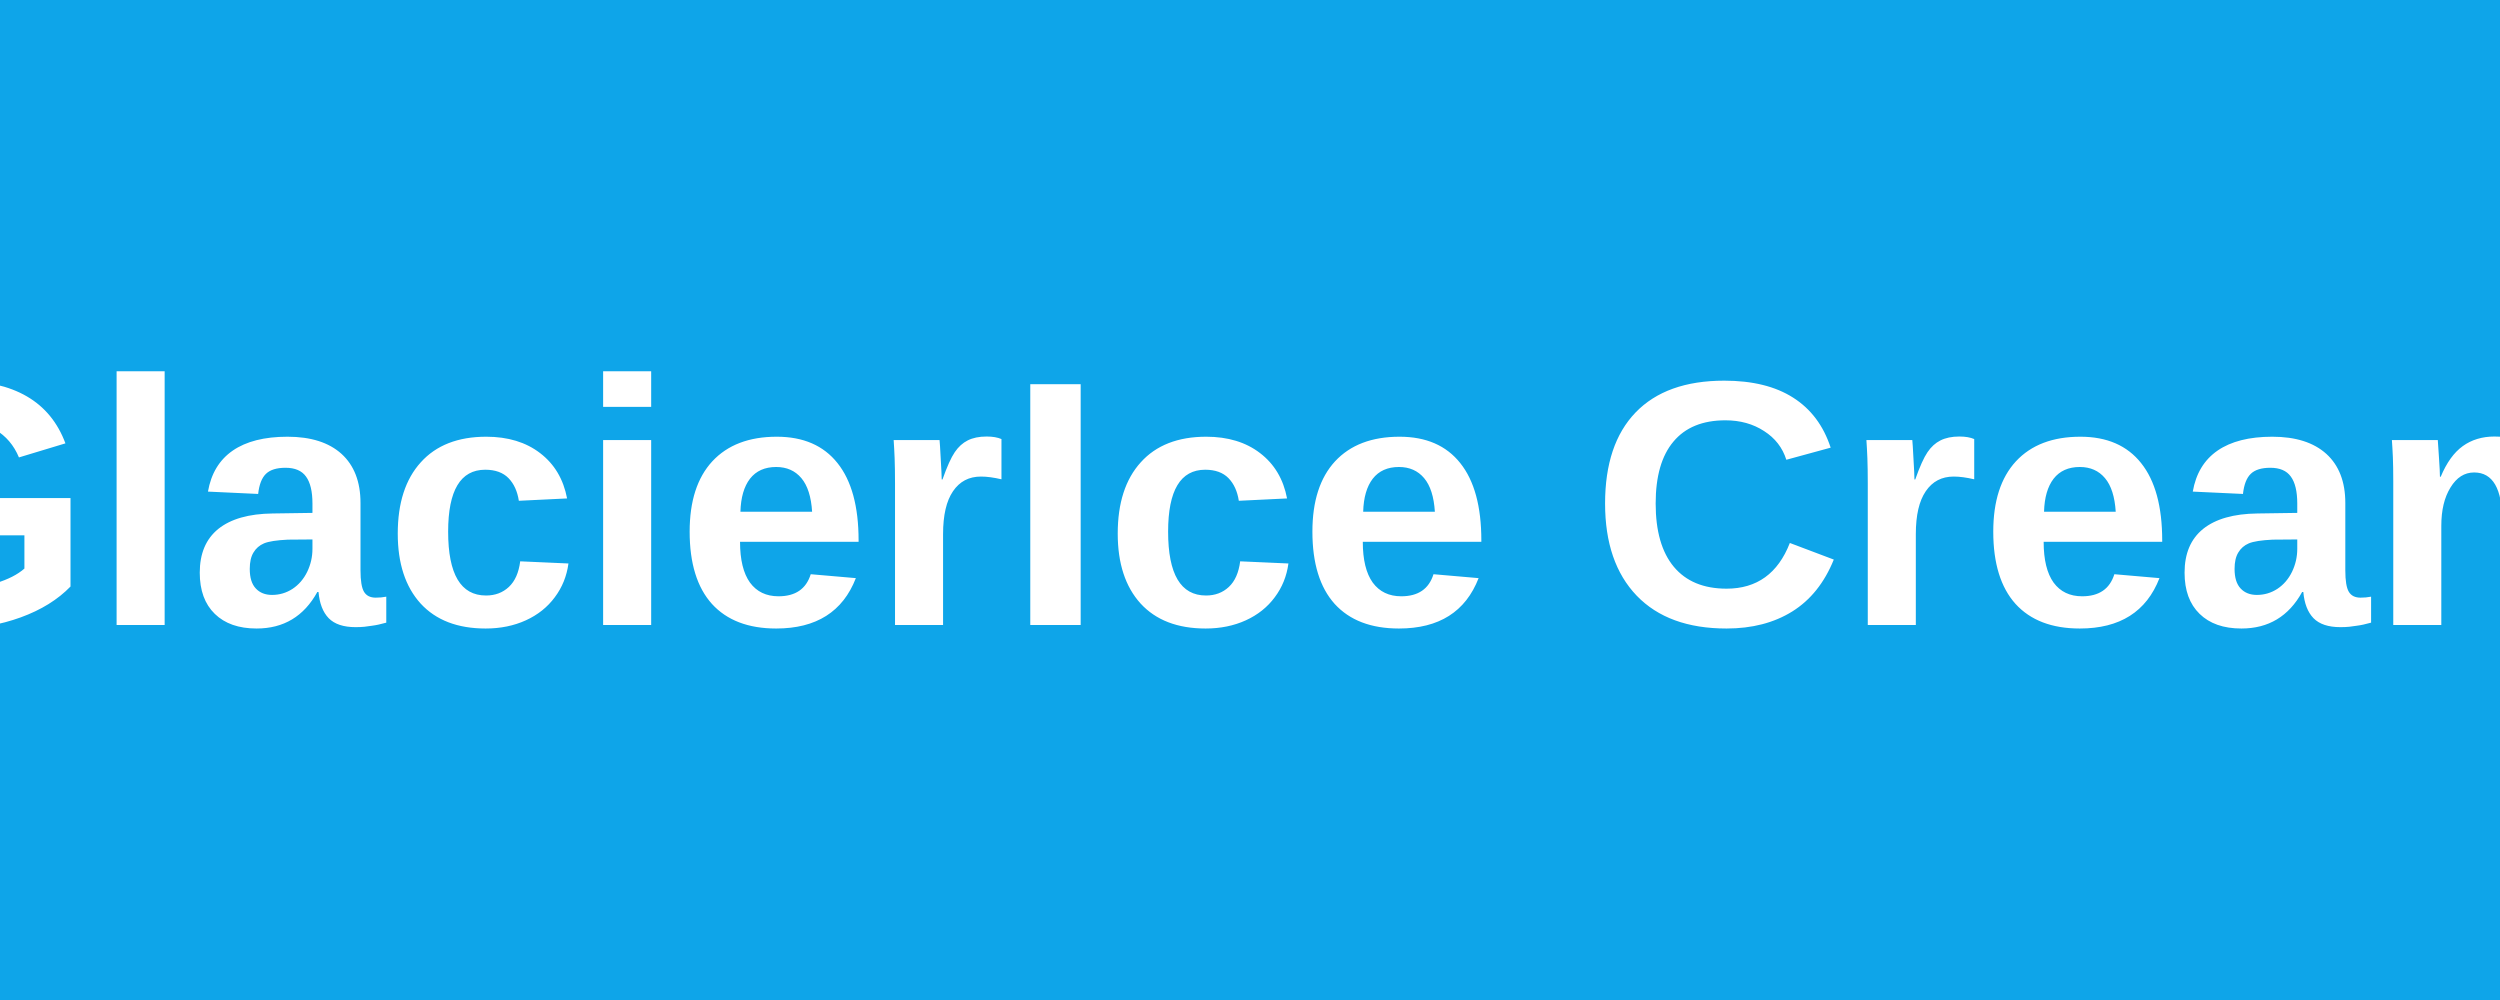
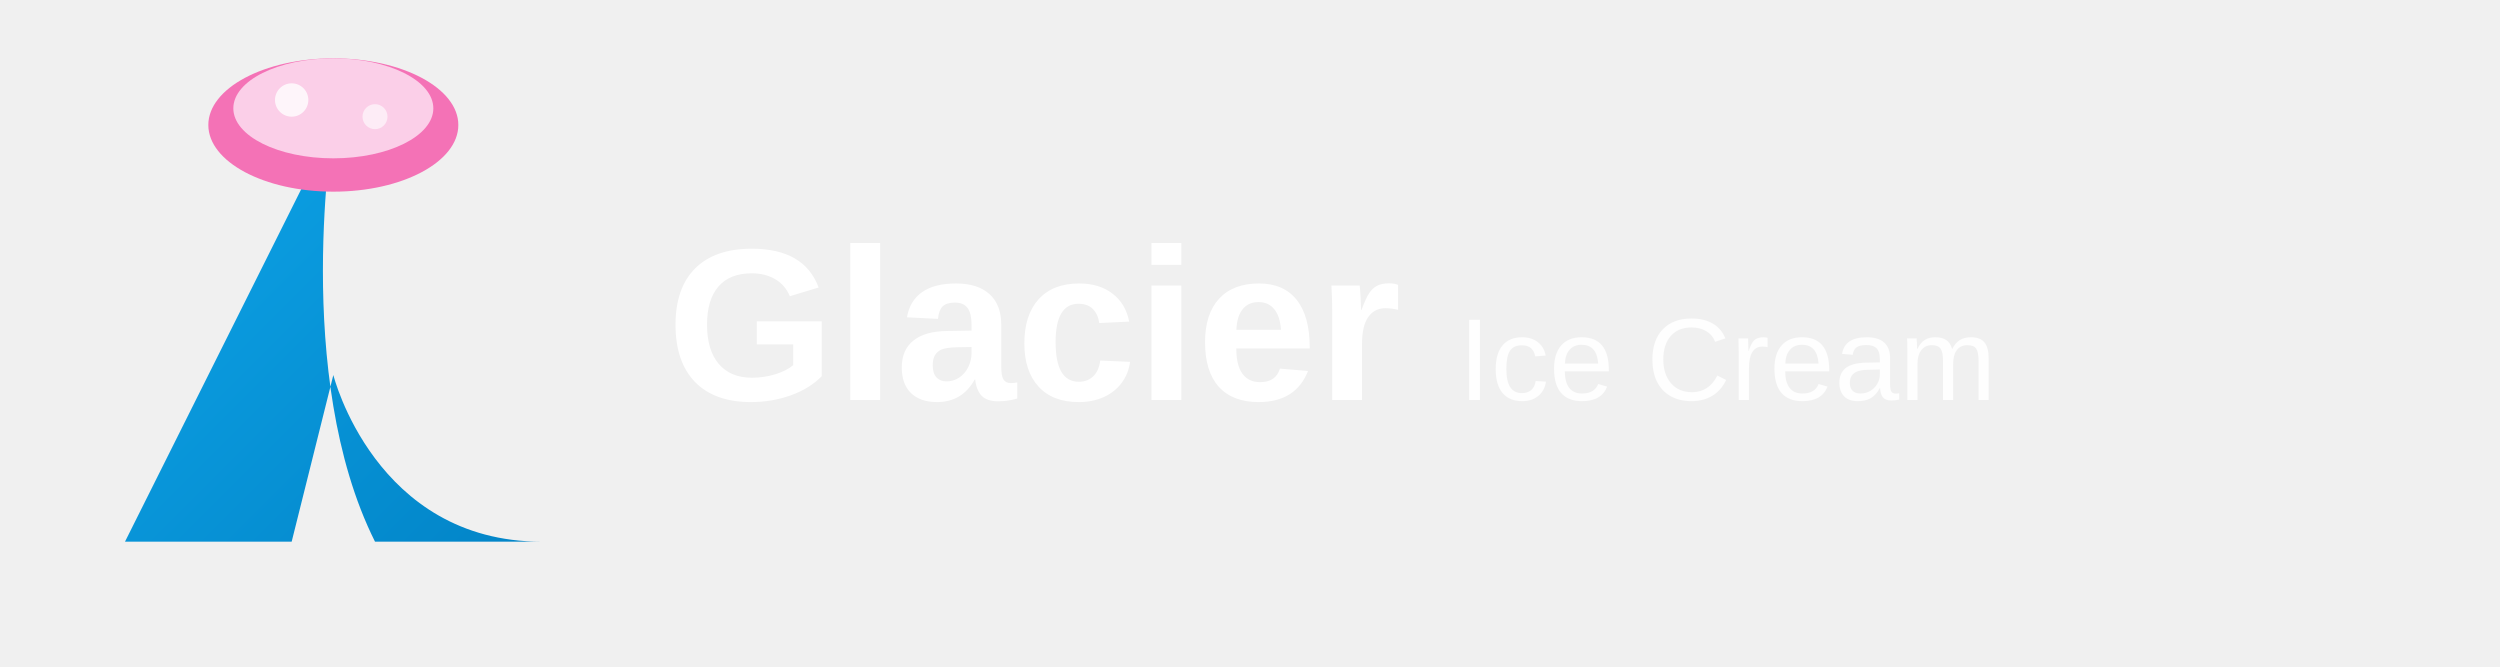
- <svg xmlns="http://www.w3.org/2000/svg" viewBox="0 0 200 80" fill="none">
-   <rect width="200" height="80" fill="#0EA5E9" />
-   <text x="100" y="50" font-family="Arial" font-size="28" font-weight="bold" fill="white" text-anchor="middle">GlacierIce Cream</text>
+ <svg xmlns="http://www.w3.org/2000/svg" viewBox="0 0 300 80" fill="none">
+   <defs>
+     <linearGradient id="logoGrad" x1="0%" y1="0%" x2="100%" y2="100%">
+       <stop offset="0%" style="stop-color:#0EA5E9" />
+       <stop offset="100%" style="stop-color:#0284C7" />
+     </linearGradient>
+   </defs>
+   <g transform="translate(10, 10)">
+     <path d="M30 5 C30 5 15 35 5 55 L25 55 C25 55 30 35 30 35 C30 35 35 55 55 55 L35 55 C25 35 30 5 30 5Z" fill="url(#logoGrad)" />
+     <ellipse cx="30" cy="5" rx="15" ry="8" fill="#F472B6" />
+     <ellipse cx="30" cy="3" rx="12" ry="6" fill="#FBCFE8" />
+     <circle cx="25" cy="2" r="2" fill="white" opacity="0.8" />
+     <circle cx="35" cy="4" r="1.5" fill="white" opacity="0.6" />
+   </g>
+   <text x="80" y="48" font-family="Arial, sans-serif" font-size="26" font-weight="bold" fill="white">Glacier</text>
+   <text x="175" y="48" font-family="Arial, sans-serif" font-size="14" font-weight="300" fill="white" opacity="0.9">Ice Cream</text>
</svg>
